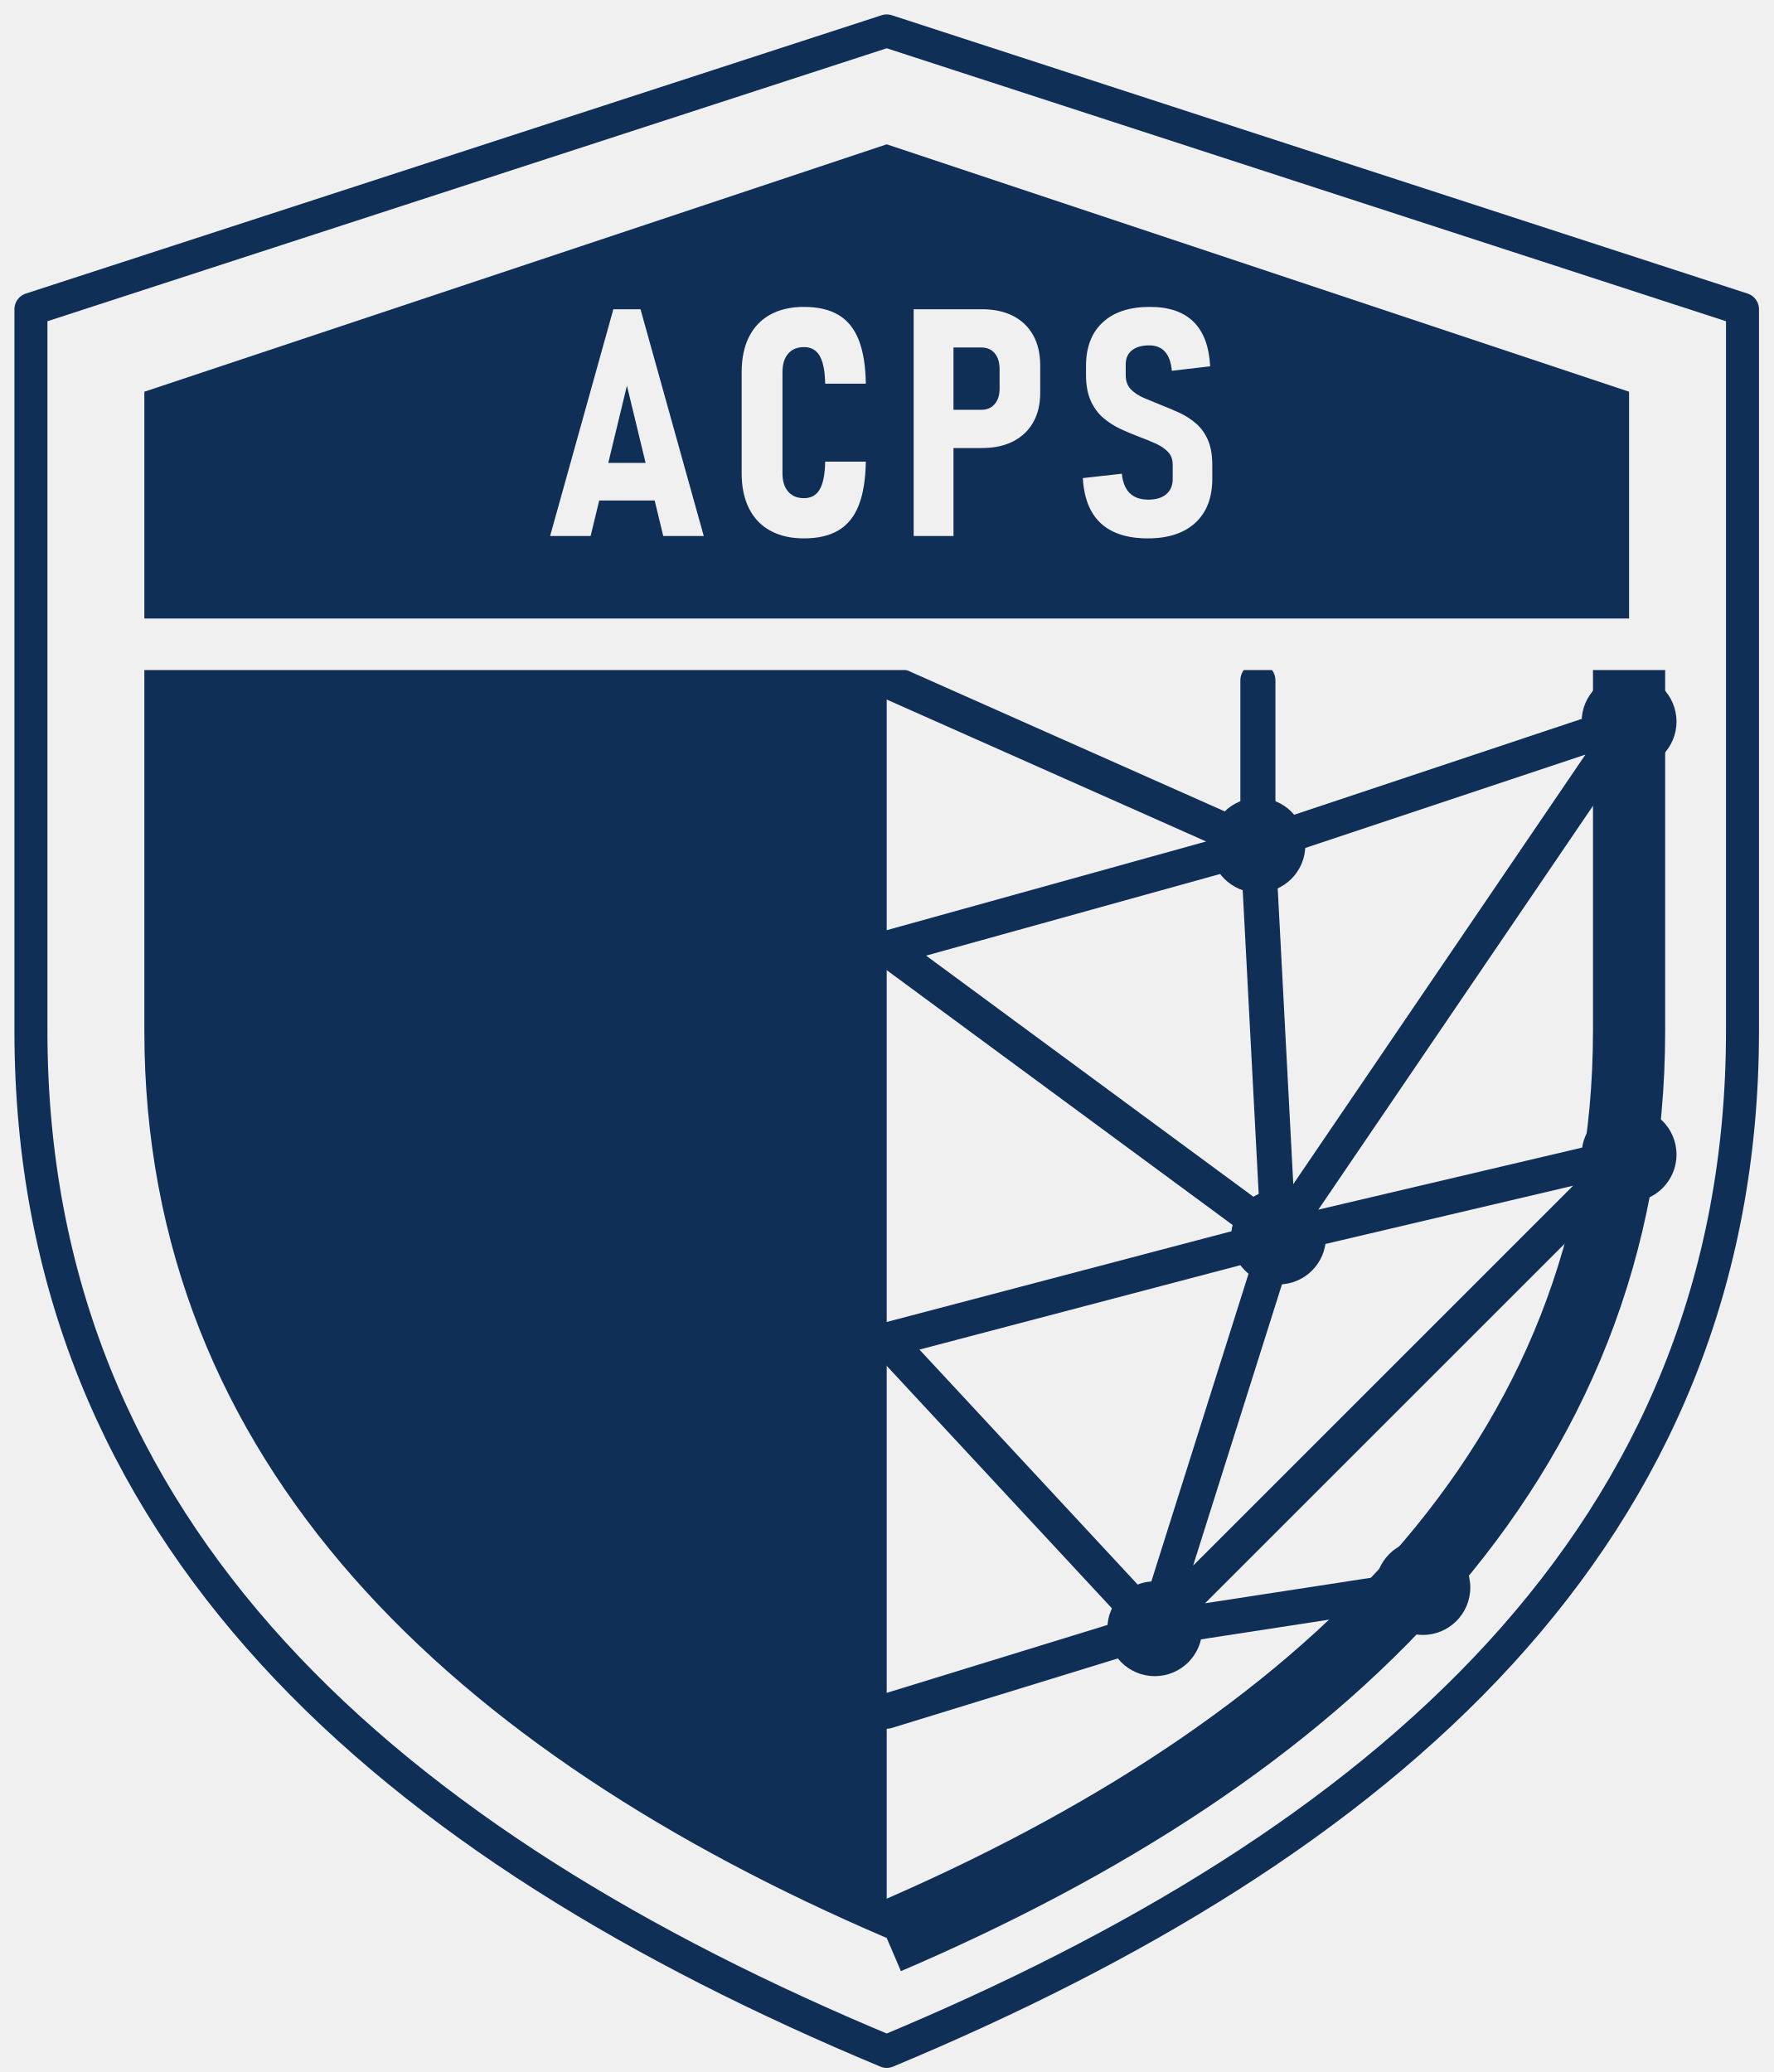
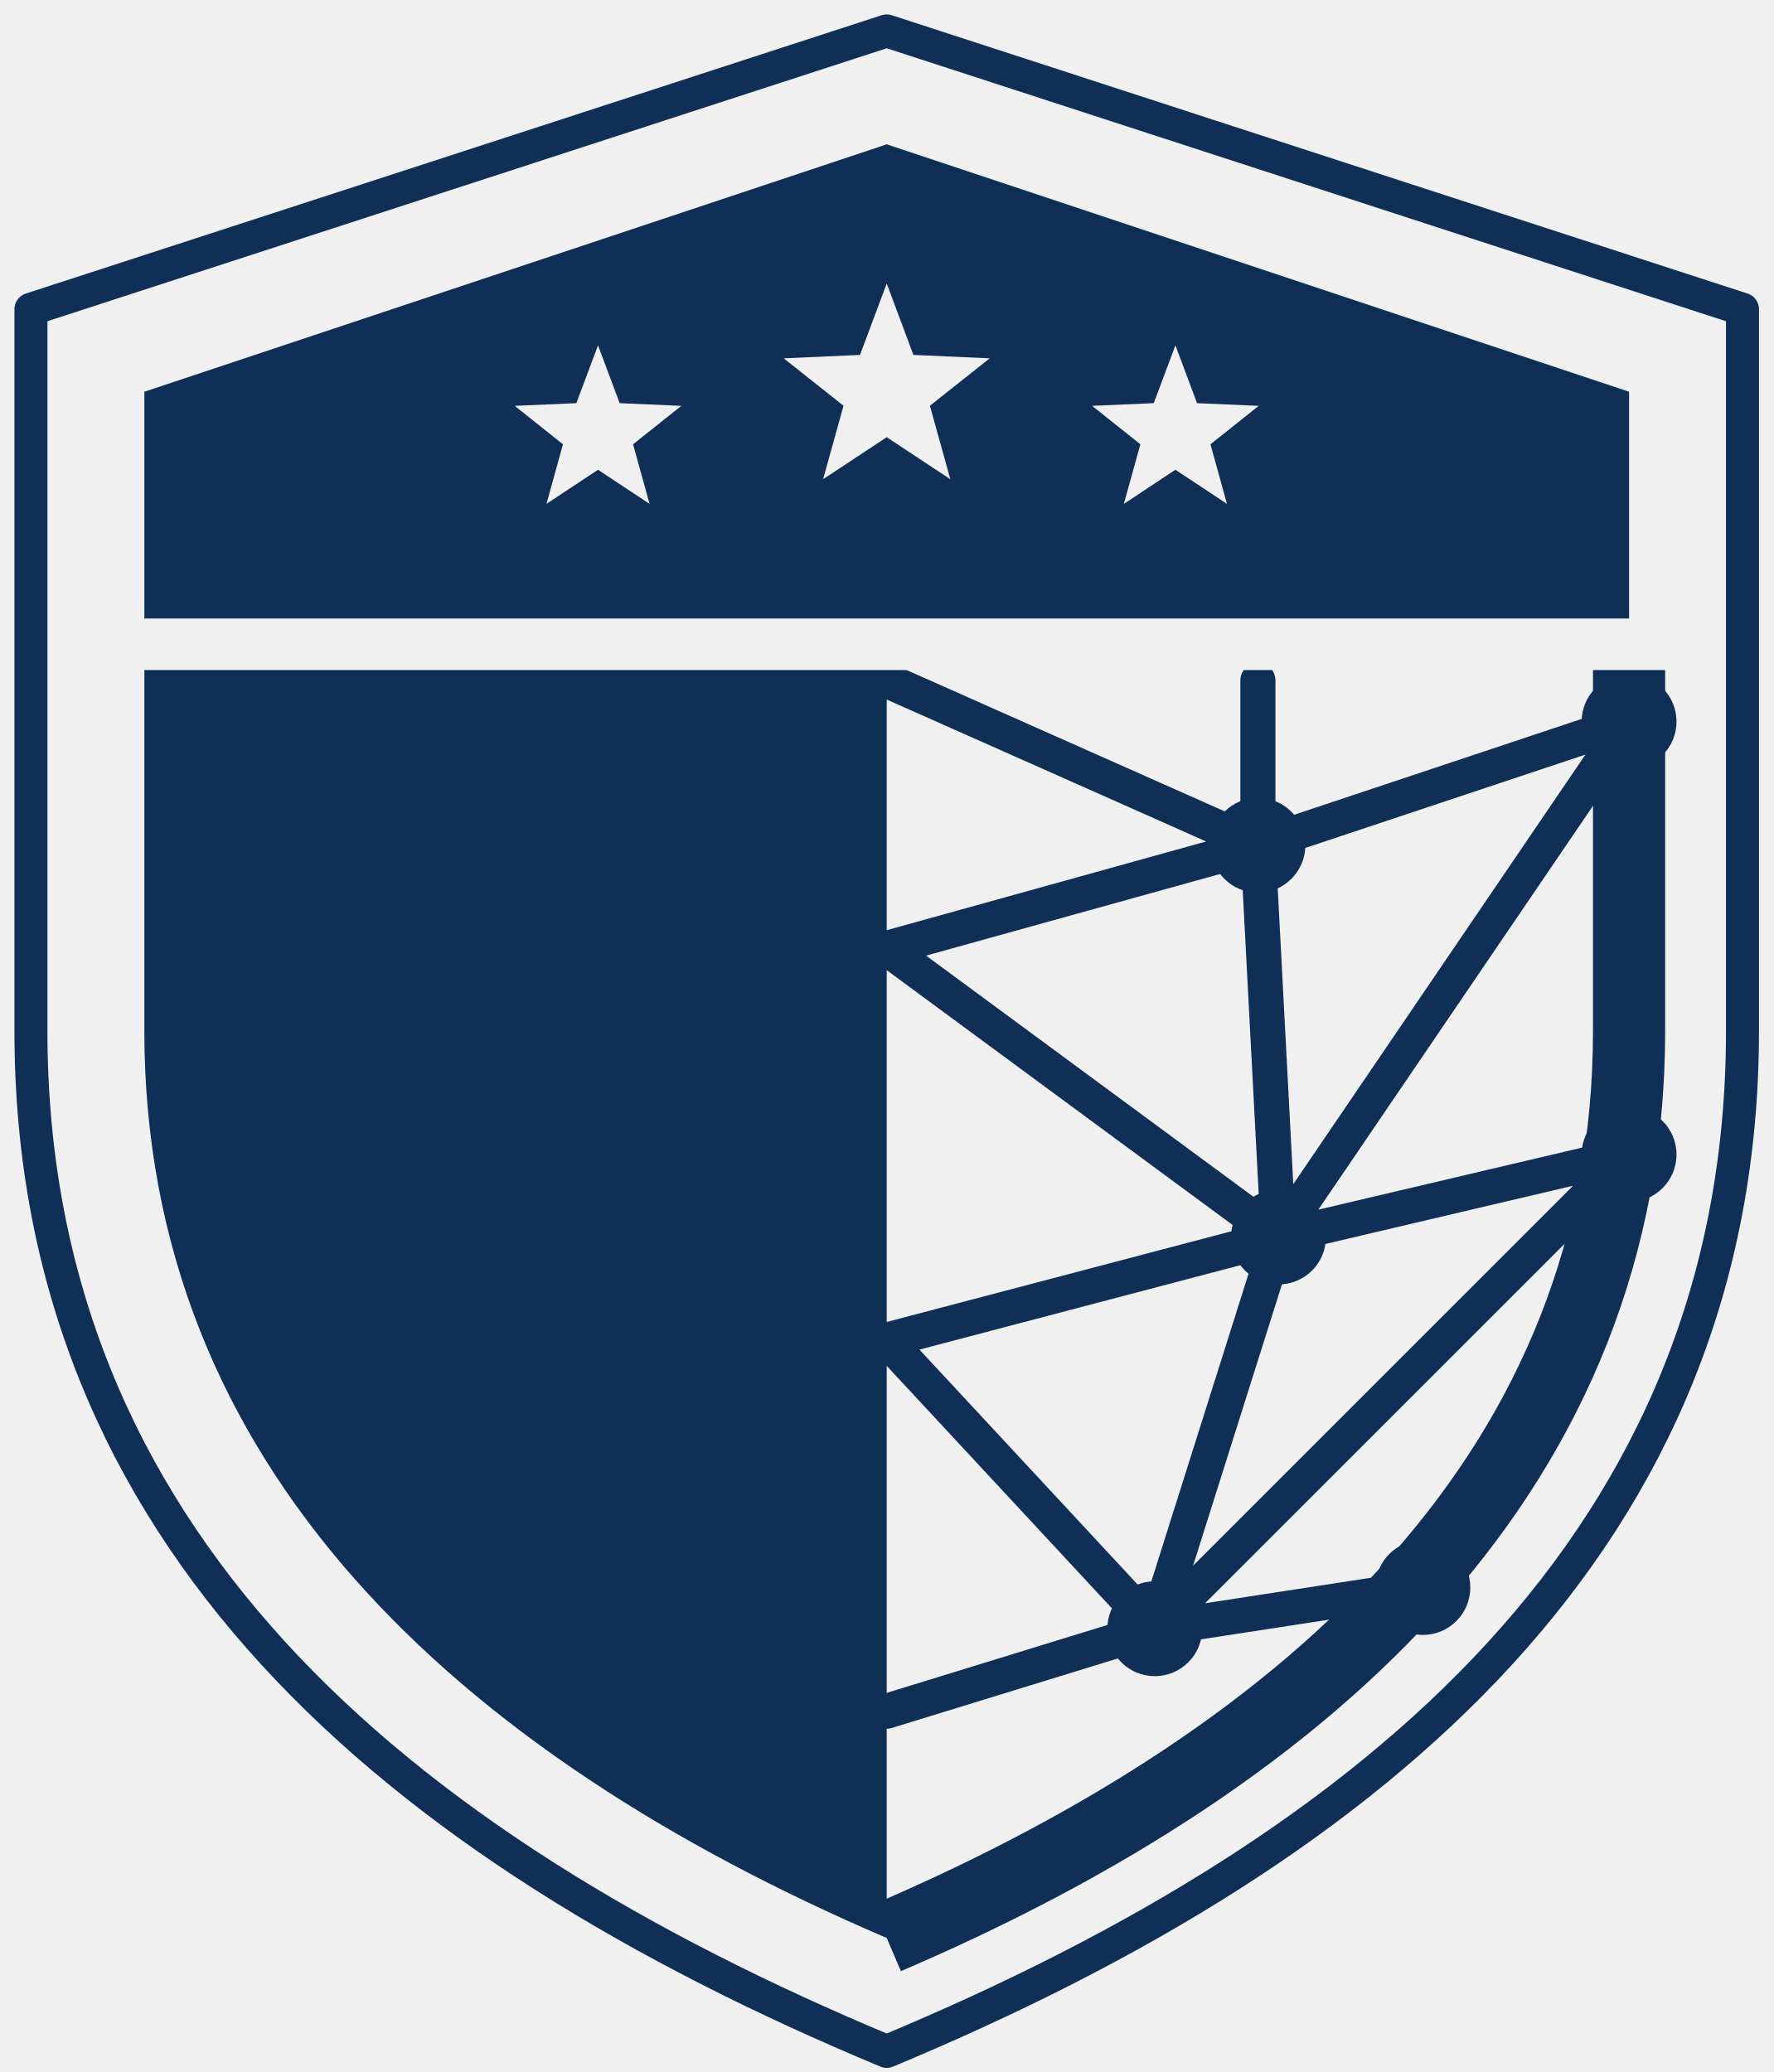
<svg xmlns="http://www.w3.org/2000/svg" viewBox="14 0 172 201" role="img" aria-label="ACPS Lab">
  <defs>
    <clipPath id="ml-clip">
      <path d="M100 14 L172 38 V100 C172 142 142 170 100 188 C58 170 28 142 28 100 V38 Z" />
    </clipPath>
    <mask id="ml-ko" maskUnits="userSpaceOnUse" x="0" y="0" width="200" height="200">
      <rect width="200" height="200" fill="#fff" />
-       <path transform="translate(67.06 52) scale(0.3099)" d="M0.941 0.0 20.742 -70.996H29.239L49.04 0.0H36.358L24.991 -47.08L13.623 0.0ZM12.889 -11.131V-22.897H37.27V-11.131Z M80.385 0.732Q74.252 0.732 69.877 -1.665Q65.502 -4.063 63.2 -8.633Q60.897 -13.203 60.897 -19.668V-51.279Q60.897 -57.793 63.2 -62.361Q65.502 -66.929 69.877 -69.329Q74.252 -71.729 80.385 -71.729Q86.991 -71.729 91.23 -69.199Q95.468 -66.67 97.548 -61.355Q99.628 -56.04 99.76 -47.7H87.035Q86.957 -51.704 86.222 -54.214Q85.488 -56.724 84.047 -57.932Q82.607 -59.141 80.385 -59.141Q77.231 -59.141 75.448 -57.082Q73.666 -55.024 73.666 -51.279V-19.668Q73.666 -15.967 75.448 -13.911Q77.231 -11.855 80.385 -11.855Q83.725 -11.855 85.324 -14.585Q86.923 -17.314 87.035 -23.296H99.76Q99.623 -14.961 97.543 -9.644Q95.463 -4.326 91.227 -1.797Q86.991 0.732 80.385 0.732Z M120.516 -27.539V-39.516H135.909Q138.538 -39.516 140.081 -41.309Q141.624 -43.102 141.624 -46.16V-52.172Q141.624 -55.381 140.108 -57.2Q138.592 -59.019 135.909 -59.019H120.516V-70.996H136.059Q141.77 -70.996 145.847 -68.901Q149.924 -66.807 152.127 -62.873Q154.331 -58.939 154.331 -53.437V-44.824Q154.331 -39.442 152.119 -35.561Q149.907 -31.68 145.818 -29.609Q141.729 -27.539 136.059 -27.539ZM114.729 0.0V-70.996H127.193V0.0Z M187.987 0.732Q181.591 0.732 177.178 -1.379Q172.766 -3.49 170.394 -7.677Q168.023 -11.865 167.668 -18.138L179.882 -19.509Q180.279 -15.466 182.351 -13.429Q184.423 -11.393 188.169 -11.393Q191.802 -11.393 193.798 -13.107Q195.793 -14.821 195.793 -17.819V-22.311Q195.793 -24.798 194.343 -26.322Q192.893 -27.845 190.536 -28.921Q188.179 -29.997 185.403 -31.022Q182.492 -32.106 179.532 -33.485Q176.571 -34.863 174.112 -36.947Q171.652 -39.03 170.158 -42.318Q168.664 -45.605 168.664 -50.531V-53.216Q168.664 -62.034 173.887 -66.881Q179.11 -71.729 188.671 -71.729Q197.574 -71.729 202.305 -67.082Q207.037 -62.435 207.518 -53.132L195.526 -51.732Q195.168 -55.713 193.384 -57.7Q191.6 -59.687 188.488 -59.687Q184.96 -59.687 183.026 -58.127Q181.093 -56.566 181.093 -53.756V-50.342Q181.093 -47.591 182.699 -45.934Q184.305 -44.277 186.919 -43.171Q189.533 -42.064 192.515 -40.866Q195.298 -39.798 198.064 -38.499Q200.829 -37.201 203.132 -35.203Q205.435 -33.206 206.809 -30.086Q208.183 -26.966 208.183 -22.217V-17.9Q208.183 -9.05 202.898 -4.159Q197.613 0.732 187.987 0.732Z" fill="#000" />
+       <path d="M72.00 33.50 L74.10 39.11 L80.08 39.37 L75.40 43.10 L77.00 48.88 L72.00 45.57 L67.00 48.88 L68.60 43.10 L63.92 39.37 L69.90 39.11 Z M100.00 27.50 L102.59 34.43 L109.99 34.76 L104.19 39.36 L106.17 46.49 L100.00 42.41 L93.83 46.49 L95.81 39.36 L90.01 34.76 L97.41 34.43 Z M128.00 33.50 L130.10 39.11 L136.08 39.37 L131.40 43.10 L133.00 48.88 L128.00 45.57 L123.00 48.88 L124.60 43.10 L119.92 39.37 L125.90 39.11 Z" fill="#000" />
      <rect x="0" y="60" width="200" height="5" fill="#000" />
    </mask>
  </defs>
  <path d="M100 3 L183 30 V100 C183 149 148 179 100 199 C52 179 17 149 17 100 V30 Z" fill="none" stroke="#0f2f57" stroke-width="3.2" stroke-linejoin="round" />
  <g mask="url(#ml-ko)">
    <g clip-path="url(#ml-clip)">
      <rect x="0" y="0" width="200" height="62" fill="#0f2f57" />
      <rect x="0" y="62" width="100" height="140" fill="#0f2f57" />
    </g>
    <path d="M172 62 V100 C172 142 142 170 100 188" fill="none" stroke="#0f2f57" stroke-width="7" stroke-linejoin="round" />
    <path d="M136 82 L172 70 M136 82 L100 92 M136 82 L138 120 M100 92 L138 120 M172 70 L138 120 M138 120 L172 112 M138 120 L100 130 M138 120 L126 158 M100 130 L126 158 M172 112 L126 158 M126 158 L100 166 M126 158 L152 154 M100 66 L136 82 M136 66 L136 82" fill="none" stroke="#0f2f57" stroke-width="3.4" stroke-linecap="round" />
    <g fill="#0f2f57">
      <circle cx="172" cy="70" r="4.6" />
      <circle cx="172" cy="112" r="4.6" />
      <circle cx="152" cy="154" r="4.6" />
      <circle cx="136" cy="82" r="4.6" />
      <circle cx="138" cy="120" r="4.6" />
      <circle cx="126" cy="158" r="4.6" />
    </g>
  </g>
</svg>
